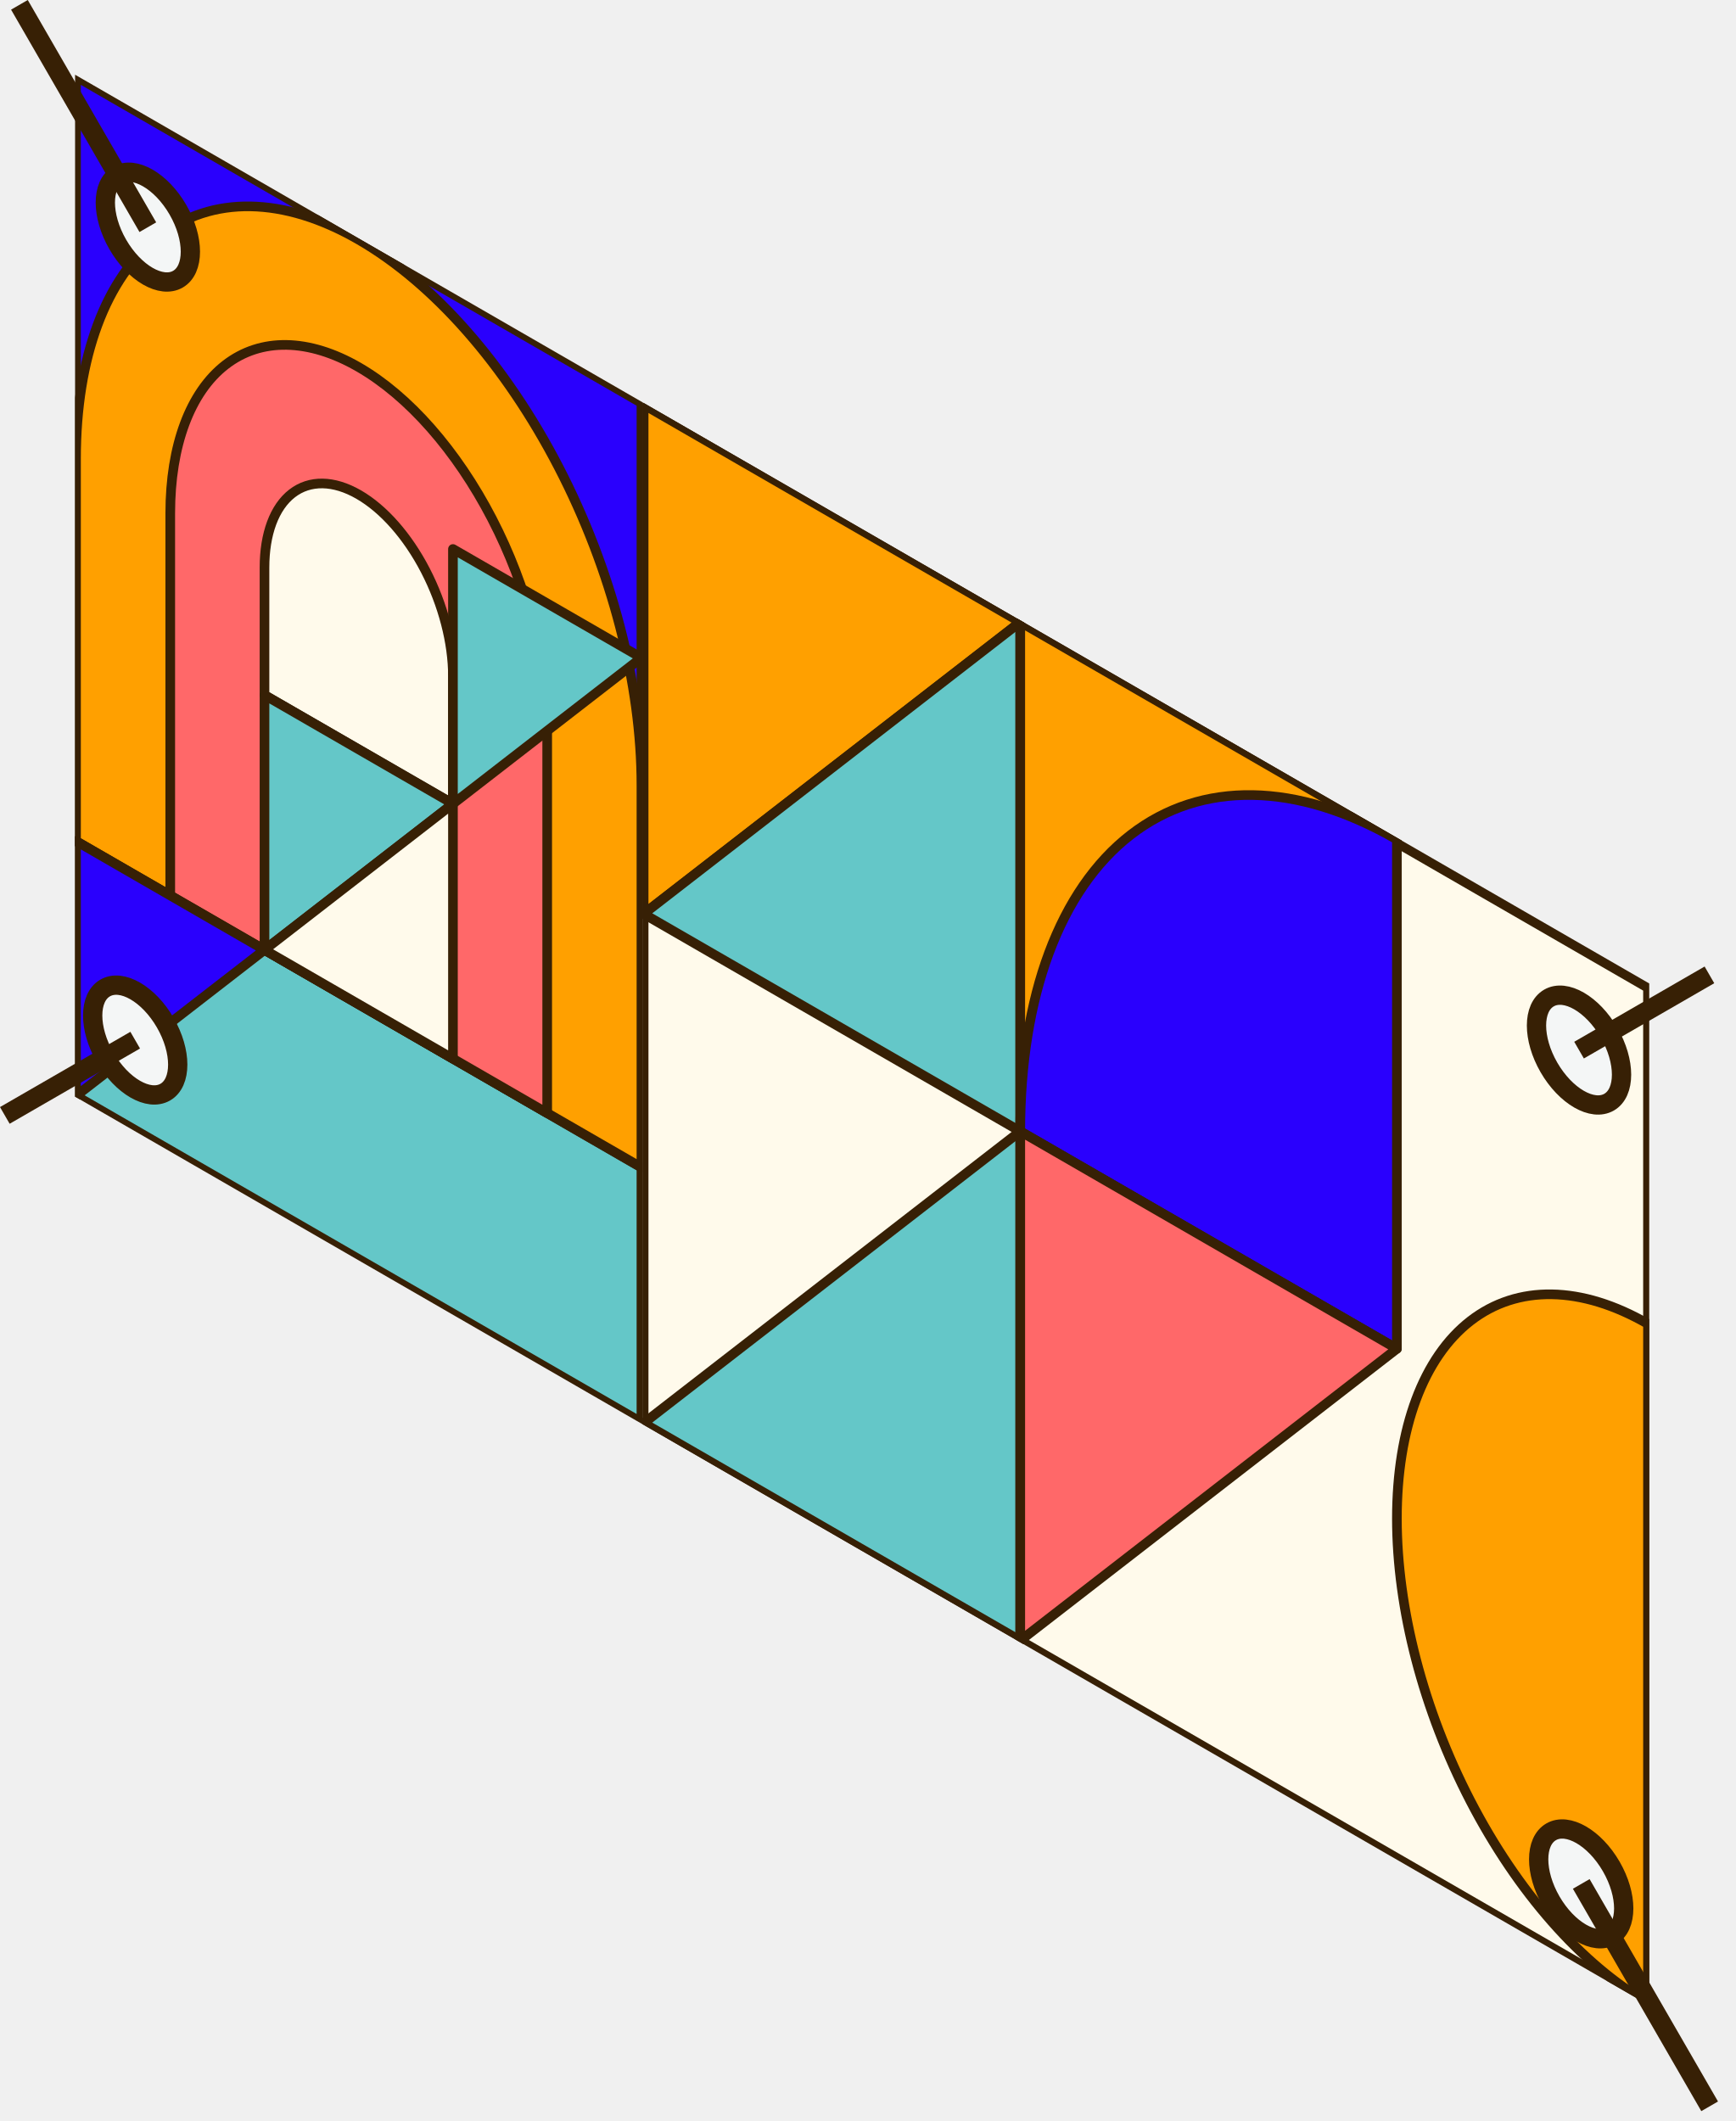
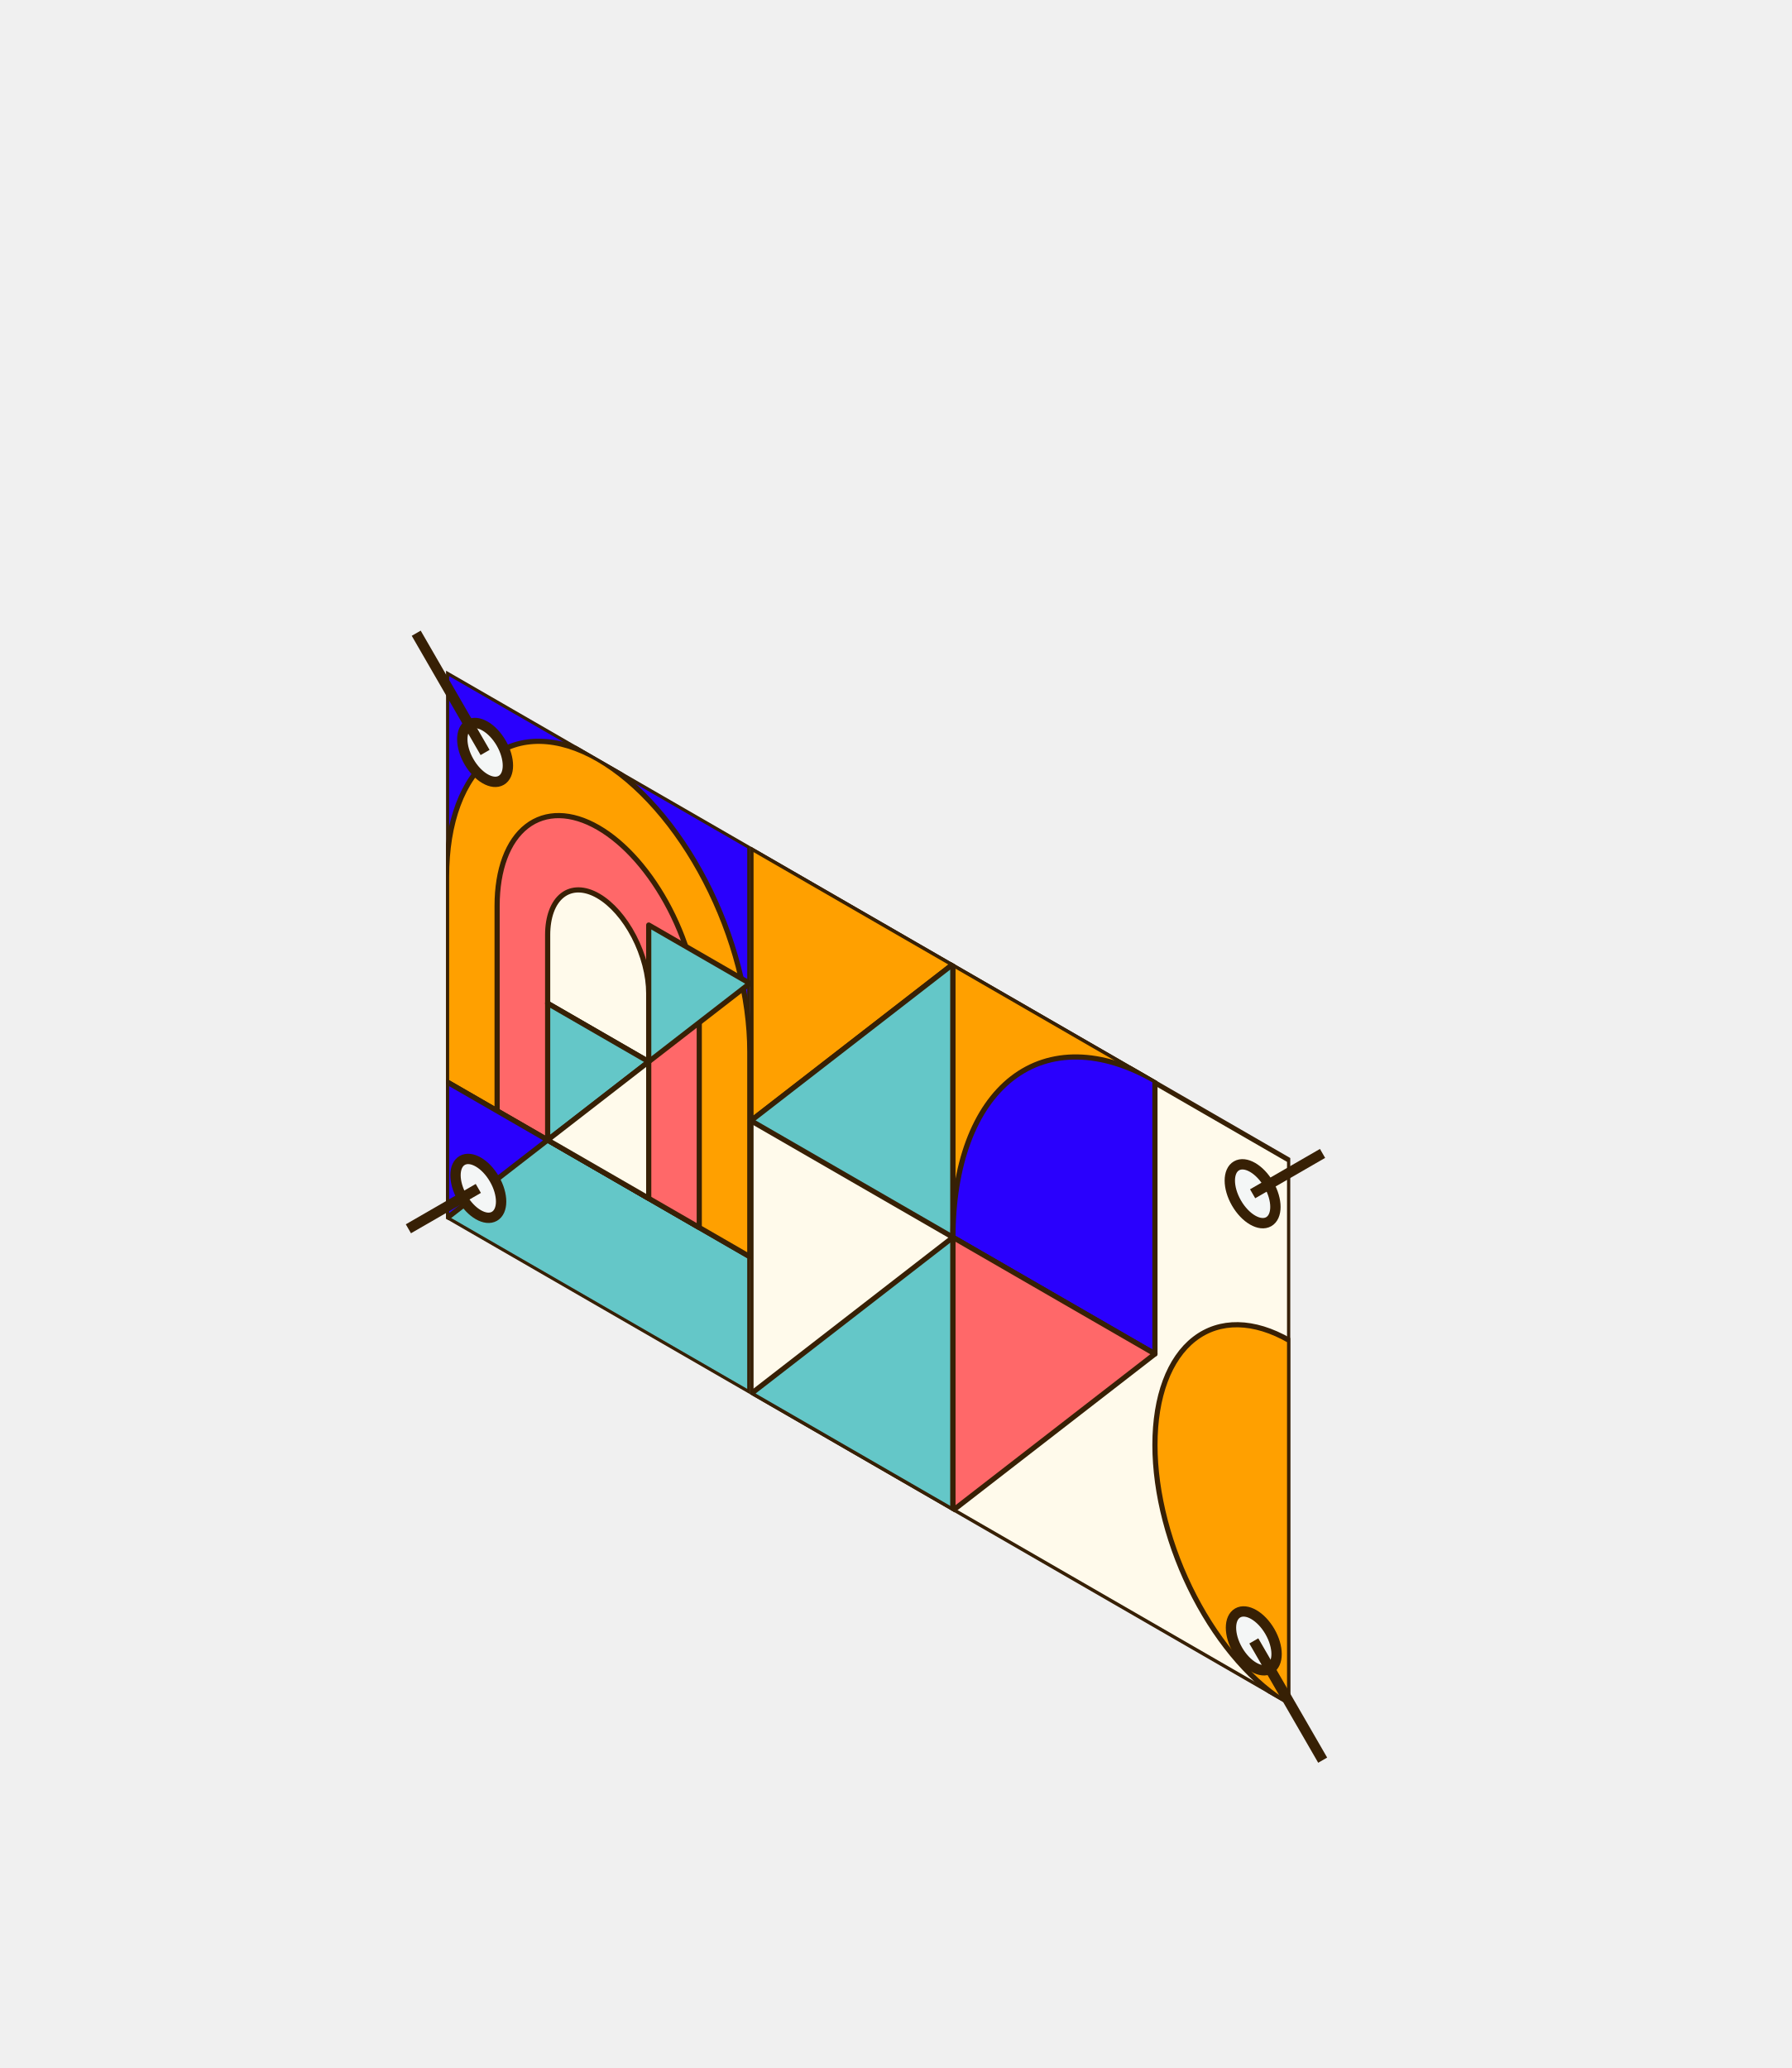
- <svg xmlns="http://www.w3.org/2000/svg" width="90" height="110" viewBox="0 0 90 110" fill="none">
-   <g id="hero" clip-path="url(#clip0_2231_7918)">
-     <g id="Group 46">
-       <g id="Frame 86">
-         <g id="Group 10">
-           <g id="Group 28">
-             <g id="Frame 63">
-               <g id="Frame" clip-path="url(#clip1_2231_7918)">
-                 <path id="Vector" d="M33.263 20.897L3.942 3.969L3.942 43.62L33.263 60.548L33.263 20.897Z" fill="#2A00FD" stroke="#372005" stroke-width="0.5" stroke-linejoin="round" />
-                 <path id="Vector_2" d="M33.263 60.548L3.942 43.62L3.942 56.837L33.263 73.765L33.263 60.548Z" fill="#64C7C8" stroke="#372005" stroke-width="0.5" stroke-linejoin="round" />
-                 <path id="Vector_3" d="M18.602 12.433C22.491 14.678 26.22 18.92 28.969 24.225C31.718 29.53 33.263 35.465 33.263 40.723L33.263 60.548L3.942 43.62L3.942 23.794C3.942 18.536 5.486 14.386 8.236 12.255C10.985 10.124 14.714 10.188 18.602 12.433Z" fill="#FFA000" stroke="#372005" stroke-width="0.5" stroke-linejoin="round" />
-                 <path id="Vector_4" d="M18.602 19.042C21.195 20.538 23.681 23.366 25.514 26.903C27.346 30.44 28.376 34.396 28.376 37.901L28.376 57.727L8.829 46.441L8.829 26.616C8.829 23.11 9.859 20.343 11.691 18.923C13.524 17.502 16.01 17.545 18.602 19.042Z" fill="#FF6869" stroke="#372005" stroke-width="0.5" stroke-linejoin="round" />
-                 <path id="Vector_5" d="M18.602 25.65C19.898 26.398 21.141 27.812 22.058 29.581C22.974 31.349 23.489 33.327 23.489 35.08L23.489 41.689L13.716 36.046L13.716 29.437C13.716 27.685 14.23 26.301 15.147 25.591C16.063 24.881 17.306 24.902 18.602 25.65Z" fill="#FFFAEB" stroke="#372005" stroke-width="0.5" stroke-linejoin="round" />
-                 <path id="Vector_6" d="M13.716 49.263L13.716 36.046L23.489 41.688L13.716 49.263Z" fill="#64C7C8" stroke="#372005" stroke-width="0.5" stroke-linejoin="round" />
-                 <path id="Vector_7" d="M23.489 41.688L23.489 54.906L13.716 49.263L23.489 41.688Z" fill="#FFFAEB" stroke="#372005" stroke-width="0.5" stroke-linejoin="round" />
-                 <path id="Vector_8" d="M3.942 56.837L3.942 43.62L13.716 49.263L3.942 56.837Z" fill="#2A00FD" stroke="#372005" stroke-width="0.5" stroke-linejoin="round" />
-                 <path id="Vector_9" d="M23.489 41.688L23.489 28.472L33.263 34.114L23.489 41.688Z" fill="#64C7C8" stroke="#372005" stroke-width="0.5" stroke-linejoin="round" />
+ <svg xmlns="http://www.w3.org/2000/svg" width="173.205" height="200" viewBox="0 0 173.205 200" fill="none">
+   <g transform="translate(39.24 60.99)">
+     <g id="hero" clip-path="url(#clip0_2231_7918)">
+       <g id="Group 46">
+         <g id="Frame 86">
+           <g id="Group 10">
+             <g id="Group 28">
+               <g id="Frame 63">
+                 <g id="Frame" clip-path="url(#clip1_2231_7918)">
+                   <path id="Vector" d="M33.263 20.897L3.942 3.969L3.942 43.62L33.263 60.548L33.263 20.897Z" fill="#2A00FD" stroke="#372005" stroke-width="0.5" stroke-linejoin="round" />
+                   <path id="Vector_2" d="M33.263 60.548L3.942 43.62L3.942 56.837L33.263 73.765L33.263 60.548Z" fill="#64C7C8" stroke="#372005" stroke-width="0.5" stroke-linejoin="round" />
+                   <path id="Vector_3" d="M18.602 12.433C22.491 14.678 26.22 18.92 28.969 24.225C31.718 29.53 33.263 35.465 33.263 40.723L33.263 60.548L3.942 43.62L3.942 23.794C3.942 18.536 5.486 14.386 8.236 12.255C10.985 10.124 14.714 10.188 18.602 12.433Z" fill="#FFA000" stroke="#372005" stroke-width="0.5" stroke-linejoin="round" />
+                   <path id="Vector_4" d="M18.602 19.042C21.195 20.538 23.681 23.366 25.514 26.903C27.346 30.44 28.376 34.396 28.376 37.901L28.376 57.727L8.829 46.441L8.829 26.616C8.829 23.11 9.859 20.343 11.691 18.923C13.524 17.502 16.01 17.545 18.602 19.042Z" fill="#FF6869" stroke="#372005" stroke-width="0.5" stroke-linejoin="round" />
+                   <path id="Vector_5" d="M18.602 25.65C19.898 26.398 21.141 27.812 22.058 29.581C22.974 31.349 23.489 33.327 23.489 35.08L23.489 41.689L13.716 36.046L13.716 29.437C13.716 27.685 14.23 26.301 15.147 25.591C16.063 24.881 17.306 24.902 18.602 25.65Z" fill="#FFFAEB" stroke="#372005" stroke-width="0.5" stroke-linejoin="round" />
+                   <path id="Vector_6" d="M13.716 49.263L13.716 36.046L23.489 41.688L13.716 49.263Z" fill="#64C7C8" stroke="#372005" stroke-width="0.5" stroke-linejoin="round" />
+                   <path id="Vector_7" d="M23.489 41.688L23.489 54.906L13.716 49.263L23.489 41.688Z" fill="#FFFAEB" stroke="#372005" stroke-width="0.5" stroke-linejoin="round" />
+                   <path id="Vector_8" d="M3.942 56.837L3.942 43.62L13.716 49.263L3.942 56.837Z" fill="#2A00FD" stroke="#372005" stroke-width="0.5" stroke-linejoin="round" />
+                   <path id="Vector_9" d="M23.489 41.688L23.489 28.472L33.263 34.114L23.489 41.688Z" fill="#64C7C8" stroke="#372005" stroke-width="0.5" stroke-linejoin="round" />
+                 </g>
+                 <g id="Frame_2" clip-path="url(#clip2_2231_7918)">
+                   <path id="Vector_10" d="M33.377 73.809L33.377 21.161L85.46 51.231L85.46 103.879L33.377 73.809Z" fill="#FFFAEB" stroke="#372005" stroke-width="0.5" stroke-linejoin="round" />
+                   <path id="Vector_11" d="M52.908 32.261L33.377 20.985L33.377 47.397L52.908 32.261Z" fill="#FFA000" stroke="#372005" stroke-width="0.5" stroke-linejoin="round" />
+                   <path id="Vector_12" d="M33.377 47.397L52.908 58.673L52.908 32.261L33.377 47.397Z" fill="#64C7C8" stroke="#372005" stroke-width="0.5" stroke-linejoin="round" />
+                   <path id="Vector_13" d="M33.377 73.809L52.908 85.085L52.908 58.673L33.377 73.809Z" fill="#64C7C8" stroke="#372005" stroke-width="0.5" stroke-linejoin="round" />
+                   <path id="Vector_14" d="M72.439 43.538L52.908 32.261L52.908 58.673L72.439 43.538Z" fill="#FFA000" stroke="#372005" stroke-width="0.5" stroke-linejoin="round" />
+                   <path id="Vector_15" d="M52.908 58.673L72.439 69.95L72.439 43.538C67.259 40.547 62.291 40.462 58.629 43.3C54.966 46.139 52.908 51.669 52.908 58.673Z" fill="#2A00FD" stroke="#372005" stroke-width="0.5" stroke-linejoin="round" />
+                   <path id="Vector_16" d="M72.439 69.95L52.908 58.673L52.908 85.085L72.439 69.95Z" fill="#FF6869" stroke="#372005" stroke-width="0.5" stroke-linejoin="round" />
+                   <path id="Vector_17" d="M72.439 78.754C72.439 83.424 73.811 88.694 76.253 93.406C78.695 98.118 82.006 101.885 85.46 103.879L85.46 68.663C82.006 66.669 78.695 66.612 76.253 68.505C73.811 70.397 72.439 74.084 72.439 78.754Z" fill="#FFA000" stroke="#372005" stroke-width="0.5" stroke-linejoin="round" />
+                 </g>
              </g>
-               <g id="Frame_2" clip-path="url(#clip2_2231_7918)">
-                 <path id="Vector_10" d="M33.377 73.809L33.377 21.161L85.46 51.231L85.46 103.879L33.377 73.809Z" fill="#FFFAEB" stroke="#372005" stroke-width="0.5" stroke-linejoin="round" />
-                 <path id="Vector_11" d="M52.908 32.261L33.377 20.985L33.377 47.397L52.908 32.261Z" fill="#FFA000" stroke="#372005" stroke-width="0.5" stroke-linejoin="round" />
-                 <path id="Vector_12" d="M33.377 47.397L52.908 58.673L52.908 32.261L33.377 47.397Z" fill="#64C7C8" stroke="#372005" stroke-width="0.5" stroke-linejoin="round" />
-                 <path id="Vector_13" d="M33.377 73.809L52.908 85.085L52.908 58.673L33.377 73.809Z" fill="#64C7C8" stroke="#372005" stroke-width="0.5" stroke-linejoin="round" />
-                 <path id="Vector_14" d="M72.439 43.538L52.908 32.261L52.908 58.673L72.439 43.538Z" fill="#FFA000" stroke="#372005" stroke-width="0.5" stroke-linejoin="round" />
-                 <path id="Vector_15" d="M52.908 58.673L72.439 69.95L72.439 43.538C67.259 40.547 62.291 40.462 58.629 43.3C54.966 46.139 52.908 51.669 52.908 58.673Z" fill="#2A00FD" stroke="#372005" stroke-width="0.5" stroke-linejoin="round" />
-                 <path id="Vector_16" d="M72.439 69.95L52.908 58.673L52.908 85.085L72.439 69.95Z" fill="#FF6869" stroke="#372005" stroke-width="0.5" stroke-linejoin="round" />
-                 <path id="Vector_17" d="M72.439 78.754C72.439 83.424 73.811 88.694 76.253 93.406C78.695 98.118 82.006 101.885 85.46 103.879L85.46 68.663C82.006 66.669 78.695 66.612 76.253 68.505C73.811 70.397 72.439 74.084 72.439 78.754Z" fill="#FFA000" stroke="#372005" stroke-width="0.5" stroke-linejoin="round" />
+               <g id="Group 26">
+                 <path id="Vector_18" d="M5.452 54.84C4.591 53.349 4.591 51.737 5.453 51.239C6.314 50.742 7.71 51.548 8.571 53.039C9.432 54.531 9.432 56.143 8.571 56.64C7.71 57.137 6.314 56.331 5.452 54.84Z" fill="#F4F6F6" stroke="#372005" stroke-miterlimit="2" />
+                 <path id="Vector_19" d="M7.011 53.945L0.25 57.848" stroke="#372005" stroke-miterlimit="2" />
              </g>
-             </g>
-             <g id="Group 26">
-               <path id="Vector_18" d="M5.452 54.84C4.591 53.349 4.591 51.737 5.453 51.239C6.314 50.742 7.71 51.548 8.571 53.039C9.432 54.531 9.432 56.143 8.571 56.64C7.71 57.137 6.314 56.331 5.452 54.84Z" fill="#F4F6F6" stroke="#372005" stroke-miterlimit="2" />
-               <path id="Vector_19" d="M7.011 53.945L0.25 57.848" stroke="#372005" stroke-miterlimit="2" />
-             </g>
-             <g id="Group 25">
-               <path id="Vector_20" d="M6.108 12.679C5.247 11.188 5.247 9.575 6.108 9.078C6.969 8.581 8.366 9.387 9.227 10.878C10.088 12.37 10.088 13.982 9.227 14.479C8.365 14.976 6.969 14.17 6.108 12.679Z" fill="#F4F6F6" stroke="#372005" stroke-miterlimit="2" />
-               <path id="Vector_21" d="M7.666 11.783L1.007 0.25" stroke="#372005" stroke-miterlimit="10" />
-             </g>
-             <g id="Group 27">
-               <path id="Vector_22" d="M80.437 98.602C79.576 97.111 79.576 95.499 80.438 95.002C81.299 94.505 82.695 95.311 83.556 96.802C84.417 98.293 84.417 99.905 83.556 100.402C82.695 100.899 81.299 100.093 80.437 98.602Z" fill="#F4F6F6" stroke="#372005" stroke-miterlimit="2" />
-               <path id="Vector_23" d="M81.999 97.705L88.658 109.238" stroke="#372005" stroke-miterlimit="10" />
-             </g>
-             <g id="Group 24">
-               <path id="Vector_24" d="M80.324 55.36C79.463 53.868 79.463 52.257 80.325 51.759C81.186 51.262 82.582 52.068 83.443 53.559C84.304 55.051 84.304 56.663 83.443 57.16C82.582 57.657 81.186 56.851 80.324 55.36Z" fill="#F4F6F6" stroke="#372005" stroke-miterlimit="2" />
-               <path id="Vector_25" d="M81.885 54.462L88.646 50.559" stroke="#372005" stroke-miterlimit="2" />
+               <g id="Group 25">
+                 <path id="Vector_20" d="M6.108 12.679C5.247 11.188 5.247 9.575 6.108 9.078C6.969 8.581 8.366 9.387 9.227 10.878C10.088 12.37 10.088 13.982 9.227 14.479C8.365 14.976 6.969 14.17 6.108 12.679Z" fill="#F4F6F6" stroke="#372005" stroke-miterlimit="2" />
+                 <path id="Vector_21" d="M7.666 11.783L1.007 0.25" stroke="#372005" stroke-miterlimit="10" />
+               </g>
+               <g id="Group 27">
+                 <path id="Vector_22" d="M80.437 98.602C79.576 97.111 79.576 95.499 80.438 95.002C81.299 94.505 82.695 95.311 83.556 96.802C84.417 98.293 84.417 99.905 83.556 100.402C82.695 100.899 81.299 100.093 80.437 98.602Z" fill="#F4F6F6" stroke="#372005" stroke-miterlimit="2" />
+                 <path id="Vector_23" d="M81.999 97.705L88.658 109.238" stroke="#372005" stroke-miterlimit="10" />
+               </g>
+               <g id="Group 24">
+                 <path id="Vector_24" d="M80.324 55.36C79.463 53.868 79.463 52.257 80.325 51.759C81.186 51.262 82.582 52.068 83.443 53.559C84.304 55.051 84.304 56.663 83.443 57.16C82.582 57.657 81.186 56.851 80.324 55.36Z" fill="#F4F6F6" stroke="#372005" stroke-miterlimit="2" />
+                 <path id="Vector_25" d="M81.885 54.462L88.646 50.559" stroke="#372005" stroke-miterlimit="2" />
+               </g>
            </g>
          </g>
        </g>
      </g>
    </g>
+     <defs>
+       <clipPath id="clip0_2231_7918">
+         <rect width="1366" height="1123" fill="white" transform="translate(-375.99 -578.737)" />
+       </clipPath>
+       <clipPath id="clip1_2231_7918">
+         <rect width="33.97" height="53" fill="white" transform="matrix(0.866025 0.5 -2.20305e-08 1 3.89307 3.87469)" />
+       </clipPath>
+       <clipPath id="clip2_2231_7918">
+         <rect width="53" height="60.29" fill="white" transform="matrix(1.58247e-08 1 0.866025 0.5 33.3118 20.8596)" />
+       </clipPath>
+     </defs>
  </g>
-   <defs>
-     <clipPath id="clip0_2231_7918">
-       <rect width="1366" height="1123" fill="white" transform="translate(-375.99 -578.737)" />
-     </clipPath>
-     <clipPath id="clip1_2231_7918">
-       <rect width="33.97" height="53" fill="white" transform="matrix(0.866025 0.5 -2.20305e-08 1 3.89307 3.87469)" />
-     </clipPath>
-     <clipPath id="clip2_2231_7918">
-       <rect width="53" height="60.29" fill="white" transform="matrix(1.58247e-08 1 0.866025 0.5 33.3118 20.8596)" />
-     </clipPath>
-   </defs>
</svg>
